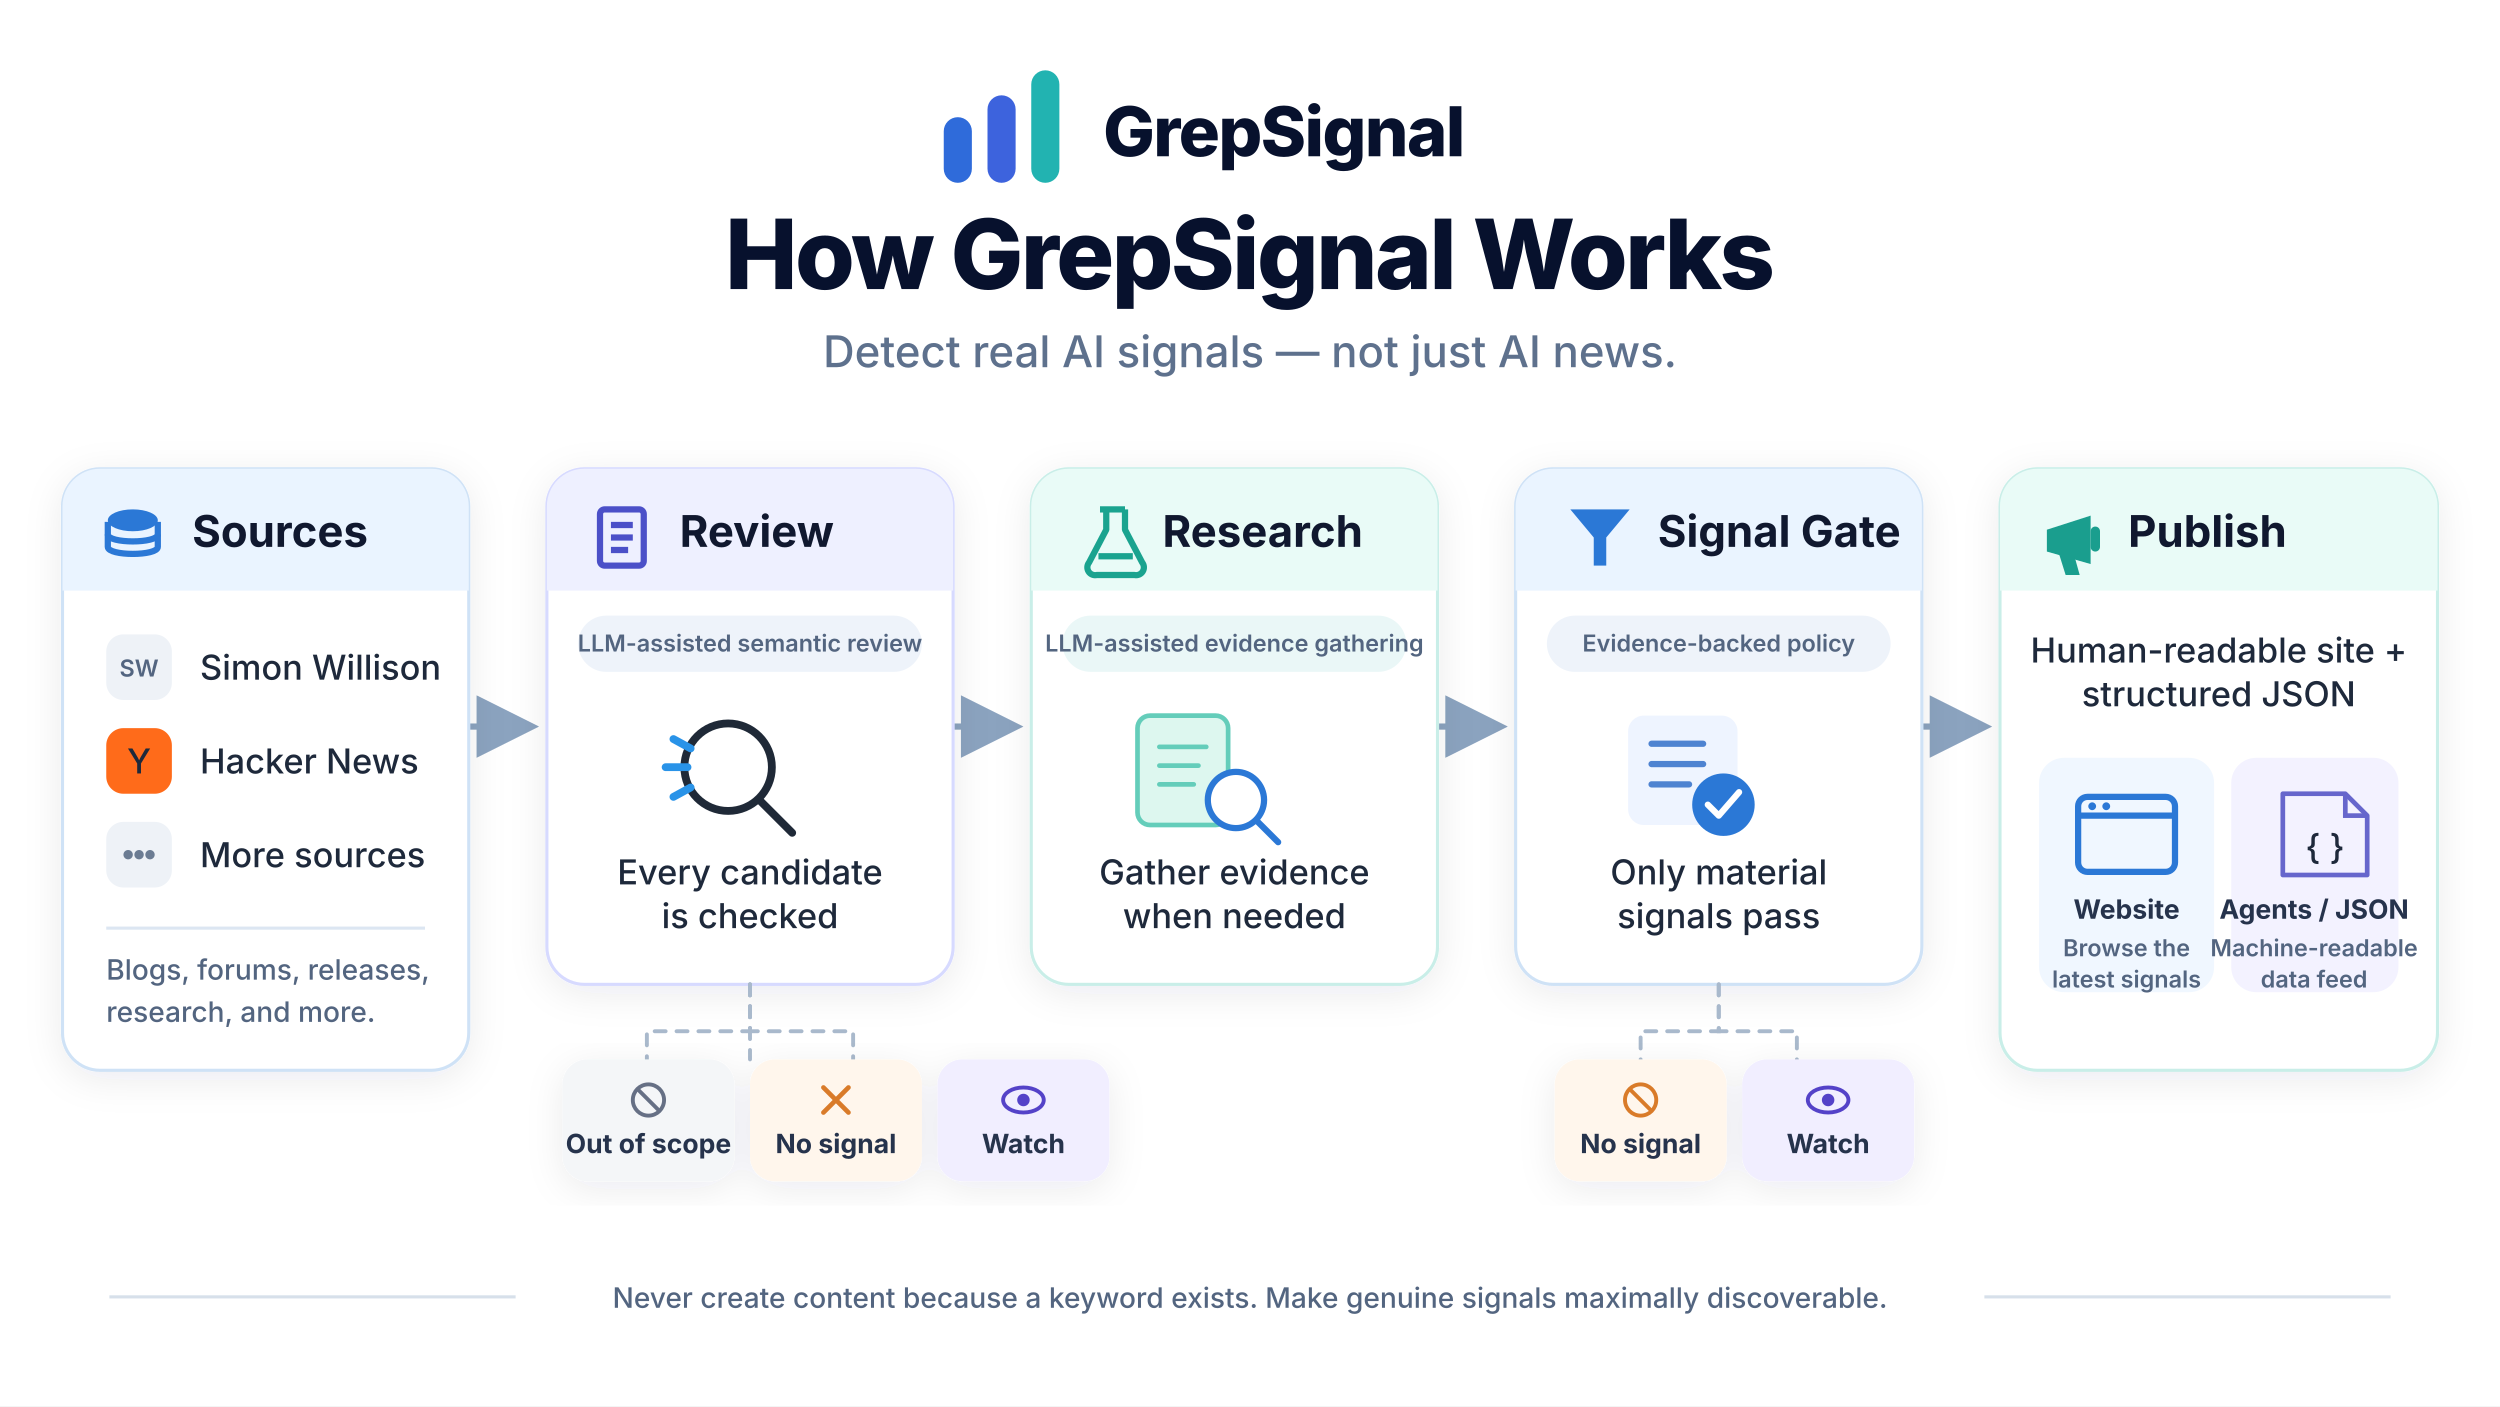
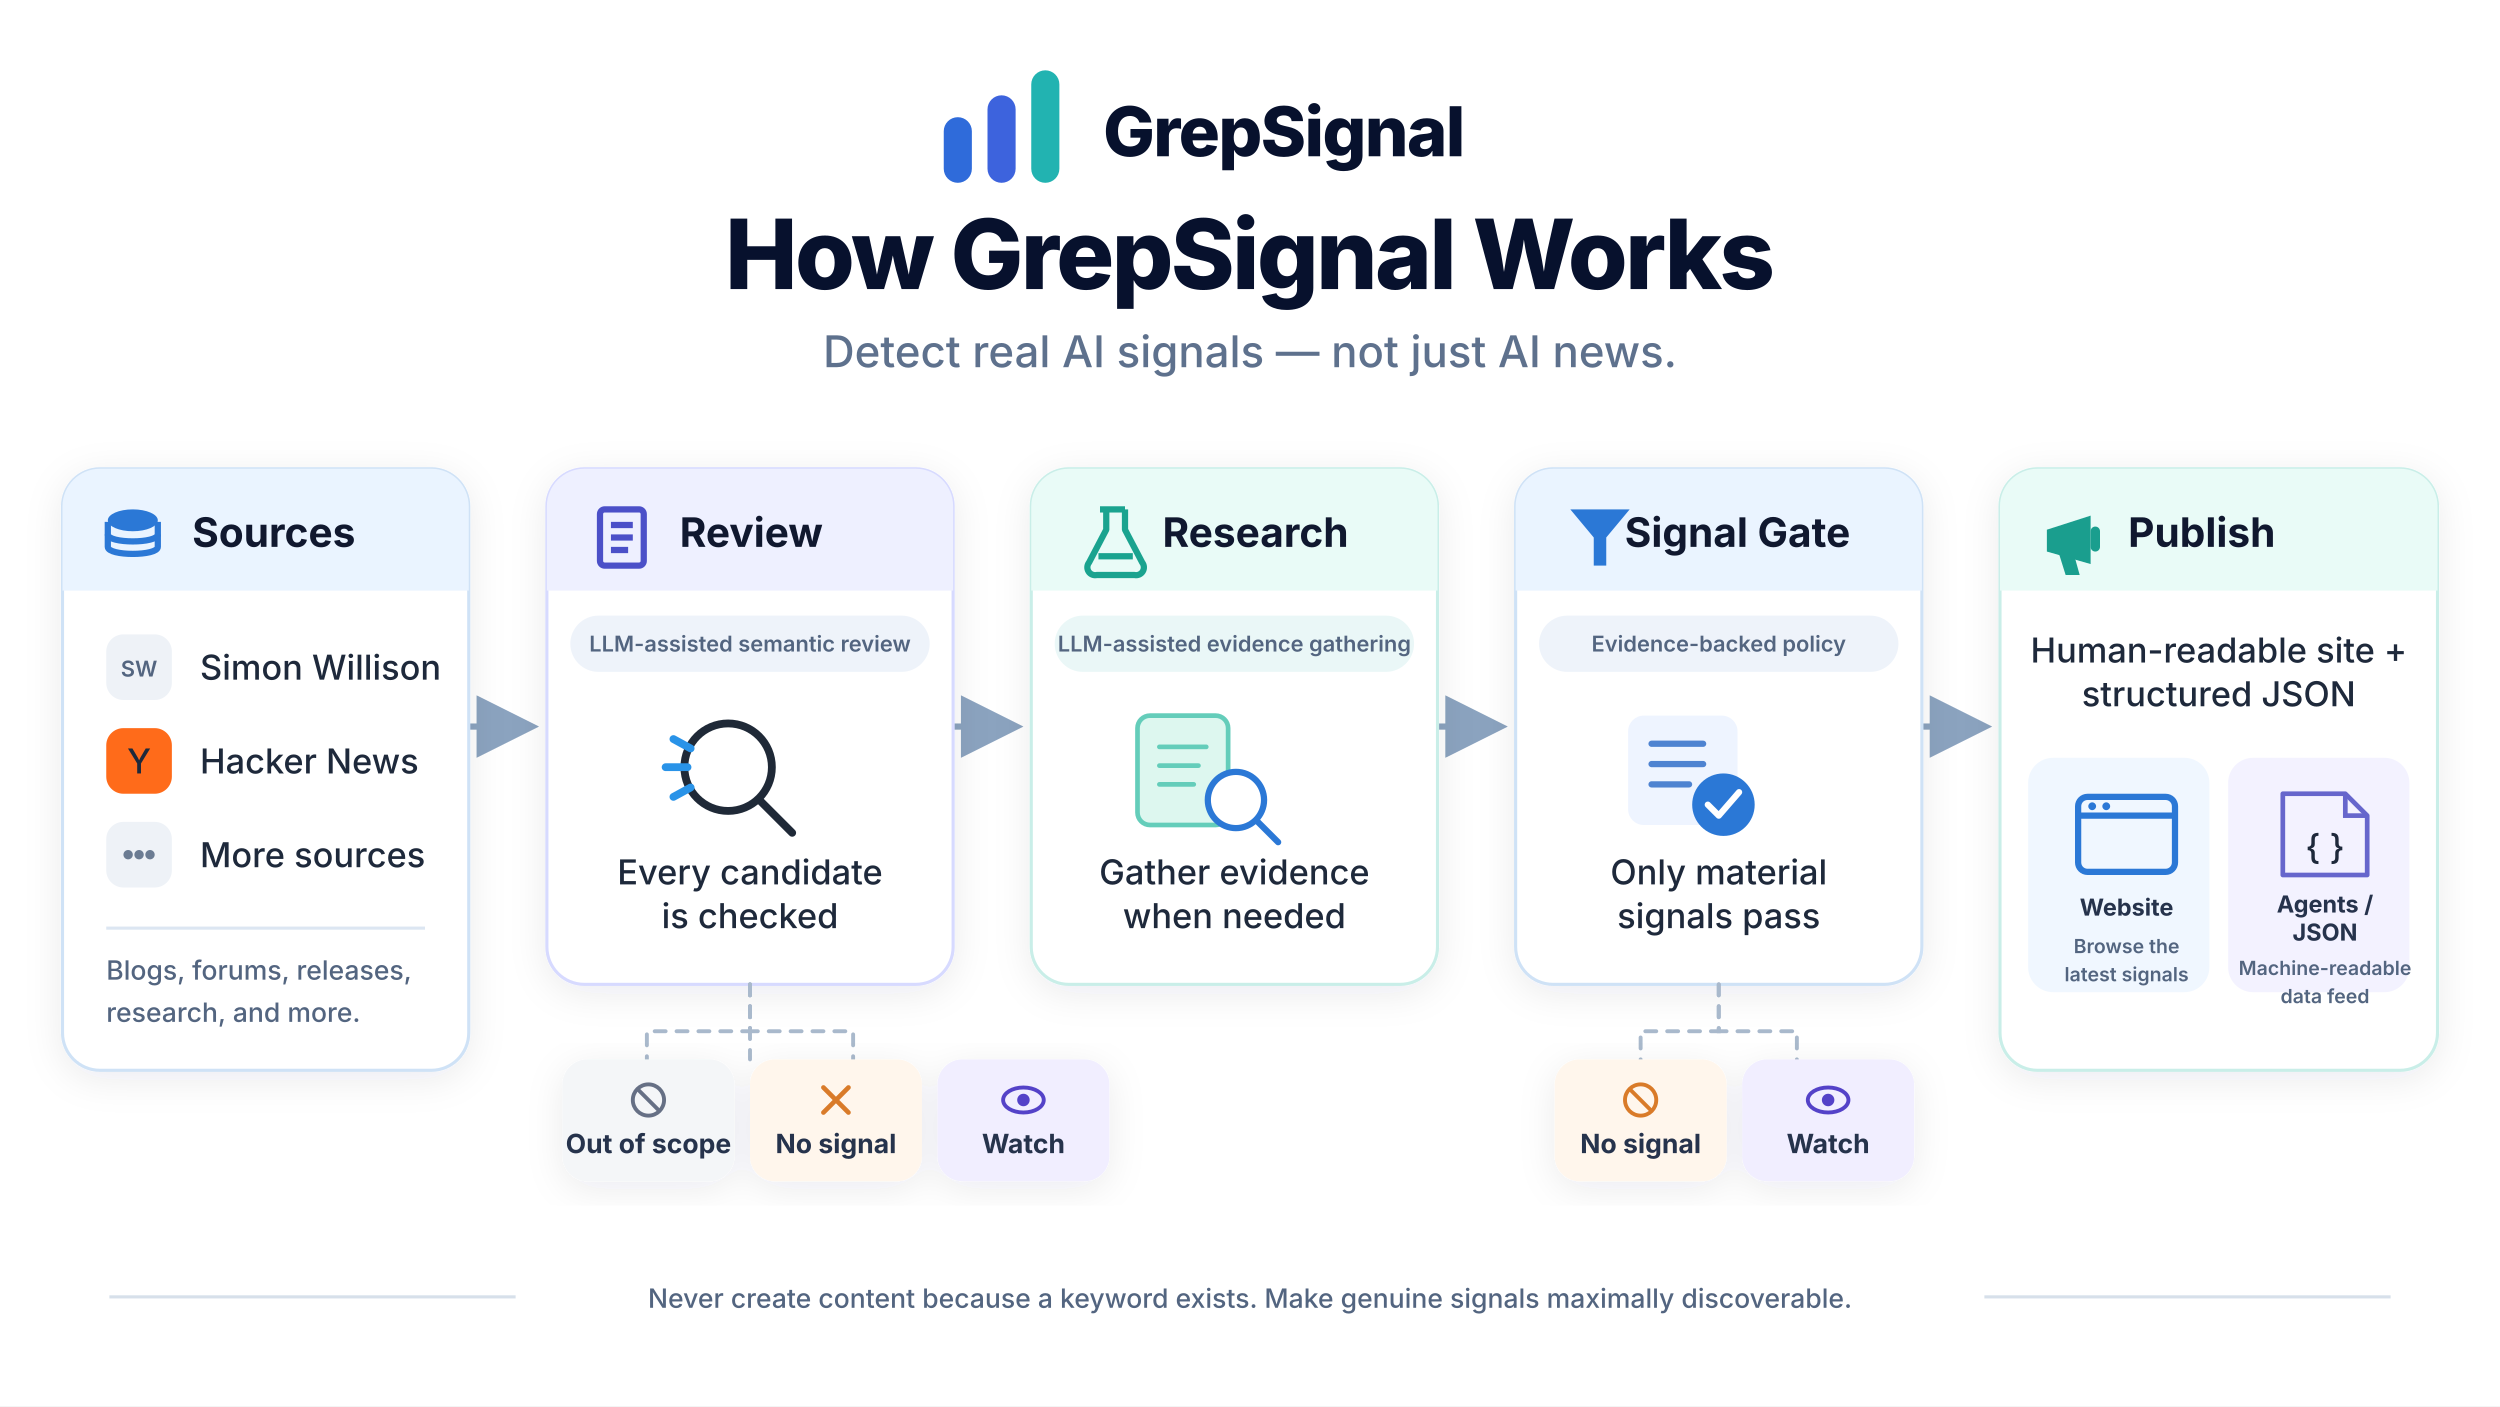
<svg xmlns="http://www.w3.org/2000/svg" width="1600" height="900" viewBox="0 0 1600 900" role="img" aria-labelledby="title desc">
  <defs>
    <filter id="shadow" x="-20%" y="-20%" width="140%" height="140%">
      <feDropShadow dx="0" dy="5" stdDeviation="12" flood-color="#172554" flood-opacity="0.08" />
    </filter>
    <marker id="arrow" markerWidth="10" markerHeight="10" refX="8" refY="5" orient="auto" markerUnits="strokeWidth">
      <path d="M 0 0 L 10 5 L 0 10 z" fill="#8BA3BF" />
    </marker>
    <style>
      .sans { font-family: Inter, ui-sans-serif, system-ui, -apple-system, BlinkMacSystemFont, "Segoe UI", sans-serif; }
      .title { font-size: 62px; font-weight: 760; fill: #07112D; letter-spacing: -1.7px; }
      .brand { font-size: 44px; font-weight: 760; fill: #07112D; letter-spacing: -1px; }
      .subtitle { font-size: 28px; font-weight: 500; fill: #5E718D; }
-       .panel-title { font-size: 28px; font-weight: 720; fill: #10182F; }
+       .panel-title { font-size: 26px; font-weight: 720; fill: #10182F; }
      .body { font-size: 22px; font-weight: 500; fill: #1E293B; }
-       .small { font-size: 18px; font-weight: 500; fill: #536580; }
-       .tiny { font-size: 15px; font-weight: 600; fill: #536580; }
+       .small { font-size: 17px; font-weight: 500; fill: #536580; }
+       .tiny { font-size: 14px; font-weight: 600; fill: #536580; }
      .outcome { font-size: 17px; font-weight: 650; fill: #26334C; }
+       .publish-label { font-size: 15px; font-weight: 700; fill: #26334C; }
+       .publish-copy { font-size: 12.5px; font-weight: 600; fill: #536580; }
      .arrowline { stroke: #8BA3BF; stroke-width: 4; fill: none; marker-end: url(#arrow); stroke-linecap: round; }
      .dash { stroke: #A9B9CC; stroke-width: 2.5; fill: none; stroke-dasharray: 7 7; stroke-linecap: round; }
    </style>
  </defs>
  <rect width="1600" height="900" fill="#FFFFFF" />
  <g transform="translate(604 45)">
    <rect x="0" y="30" width="18" height="42" rx="9" fill="#2F6BDA" />
    <rect x="28" y="16" width="18" height="56" rx="9" fill="#3D63DD" />
    <rect x="56" y="0" width="18" height="72" rx="9" fill="#22B3B1" />
    <text class="sans brand" x="102" y="55">GrepSignal</text>
  </g>
  <text class="sans title" x="800" y="185" text-anchor="middle">How GrepSignal Works</text>
  <text class="sans subtitle" x="800" y="235" text-anchor="middle">Detect real AI signals — not just AI news.</text>
  <path class="arrowline" d="M 300 465 L 337 465" />
  <path class="arrowline" d="M 610 465 L 647 465" />
  <path class="arrowline" d="M 920 465 L 957 465" />
  <path class="arrowline" d="M 1230 465 L 1267 465" />
  <g filter="url(#shadow)">
    <rect x="40" y="300" width="260" height="385" rx="24" fill="#FFFFFF" stroke="#CFE2F6" stroke-width="2" />
    <path d="M64 300 H276 A24 24 0 0 1 300 324 V378 H40 V324 A24 24 0 0 1 64 300 Z" fill="#EAF4FF" />
  </g>
  <g transform="translate(67 326)" fill="none" stroke="#2B78D6" stroke-width="4">
    <ellipse cx="18" cy="7" rx="16" ry="7" fill="#2B78D6" stroke="none" />
    <path d="M2 8 V24 C2 30 34 30 34 24 V8" />
    <path d="M2 16 C2 22 34 22 34 16" />
  </g>
  <text class="sans panel-title" x="123" y="350">Sources</text>
  <rect x="68" y="406" width="42" height="42" rx="11" fill="#EEF2F7" />
  <text class="sans tiny" x="89" y="433" text-anchor="middle" fill="#344256">SW</text>
  <text class="sans body" x="128" y="435">Simon Willison</text>
  <rect x="68" y="466" width="42" height="42" rx="11" fill="#FF6B1A" />
  <text class="sans body" x="89" y="495" text-anchor="middle" fill="#FFFFFF">Y</text>
  <text class="sans body" x="128" y="495">Hacker News</text>
  <rect x="68" y="526" width="42" height="42" rx="11" fill="#EEF2F7" />
  <circle cx="82" cy="547" r="3" fill="#6B7C93" />
  <circle cx="89" cy="547" r="3" fill="#6B7C93" />
  <circle cx="96" cy="547" r="3" fill="#6B7C93" />
  <text class="sans body" x="128" y="555">More sources</text>
  <line x1="68" y1="594" x2="272" y2="594" stroke="#DCE6F2" stroke-width="2" />
  <text class="sans small" x="68" y="627">Blogs, forums, releases,</text>
  <text class="sans small" x="68" y="654">research, and more.</text>
  <g filter="url(#shadow)">
    <rect x="350" y="300" width="260" height="330" rx="24" fill="#FFFFFF" stroke="#D7DAFF" stroke-width="2" />
    <path d="M374 300 H586 A24 24 0 0 1 610 324 V378 H350 V324 A24 24 0 0 1 374 300 Z" fill="#EEF0FF" />
  </g>
  <g transform="translate(380 326)" fill="none" stroke="#4B50C8" stroke-width="4" stroke-linejoin="round">
    <rect x="4" y="0" width="28" height="36" rx="3" />
    <path d="M11 10 H25 M11 18 H25 M11 26 H22" />
  </g>
  <text class="sans panel-title" x="435" y="350">Review</text>
-   <rect x="370" y="394" width="220" height="36" rx="18" fill="#EEF3FA" />
+   <rect x="365" y="394" width="230" height="36" rx="18" fill="#EEF3FA" />
  <text class="sans tiny" x="480" y="417" text-anchor="middle">LLM-assisted semantic review</text>
  <g transform="translate(424 455)" fill="none" stroke="#1F2937" stroke-width="5" stroke-linecap="round">
    <circle cx="42" cy="36" r="28" />
    <path d="M62 57 L83 78" />
    <path d="M2 36 H16 M7 18 L18 24 M7 55 L18 49" stroke="#2993E8" />
  </g>
  <text class="sans body" x="480" y="566" text-anchor="middle">Every candidate</text>
  <text class="sans body" x="480" y="594" text-anchor="middle">is checked</text>
  <path class="dash" d="M480 630 V660 H414 V678" />
  <path class="dash" d="M480 630 V678" />
  <path class="dash" d="M480 630 V660 H546 V678" />
  <g filter="url(#shadow)">
    <rect x="360" y="678" width="110" height="78" rx="16" fill="#F4F6F8" />
    <rect x="480" y="678" width="110" height="78" rx="16" fill="#FFF6EC" />
    <rect x="600" y="678" width="110" height="78" rx="16" fill="#F1EEFF" />
  </g>
  <circle cx="415" cy="704" r="10" fill="none" stroke="#667085" stroke-width="2.5" />
  <path d="M408 697 L422 711" stroke="#667085" stroke-width="2.5" />
  <text class="sans outcome" x="415" y="738" text-anchor="middle">Out of scope</text>
  <path d="M527 696 L543 712 M543 696 L527 712" stroke="#D97B29" stroke-width="3" stroke-linecap="round" />
  <text class="sans outcome" x="535" y="738" text-anchor="middle">No signal</text>
  <ellipse cx="655" cy="704" rx="13" ry="8" fill="none" stroke="#5442C8" stroke-width="2.5" />
  <circle cx="655" cy="704" r="4" fill="#5442C8" />
  <text class="sans outcome" x="655" y="738" text-anchor="middle">Watch</text>
  <g filter="url(#shadow)">
    <rect x="660" y="300" width="260" height="330" rx="24" fill="#FFFFFF" stroke="#C9EEE8" stroke-width="2" />
    <path d="M684 300 H896 A24 24 0 0 1 920 324 V378 H660 V324 A24 24 0 0 1 684 300 Z" fill="#E9FBF7" />
  </g>
  <g transform="translate(690 326)" fill="none" stroke="#1AA38F" stroke-width="4" stroke-linejoin="round">
    <path d="M14 0 H30 M18 0 V13 L7 34 A5 5 0 0 0 12 42 H36 A5 5 0 0 0 41 34 L30 13 V0" />
    <path d="M13 30 H35" />
  </g>
  <text class="sans panel-title" x="744" y="350">Research</text>
-   <rect x="680" y="394" width="220" height="36" rx="18" fill="#EAF7F7" />
+   <rect x="675" y="394" width="230" height="36" rx="18" fill="#EAF7F7" />
  <text class="sans tiny" x="790" y="417" text-anchor="middle">LLM-assisted evidence gathering</text>
  <g transform="translate(728 458)">
    <rect x="0" y="0" width="58" height="70" rx="8" fill="#DDF7EF" stroke="#64CDBA" stroke-width="3" />
    <path d="M14 20 H44 M14 32 H39 M14 44 H36" stroke="#64CDBA" stroke-width="3" stroke-linecap="round" />
    <circle cx="63" cy="54" r="18" fill="#FFFFFF" stroke="#2B78D6" stroke-width="4" />
    <path d="M76 67 L90 81" stroke="#2B78D6" stroke-width="4" stroke-linecap="round" />
  </g>
  <text class="sans body" x="790" y="566" text-anchor="middle">Gather evidence</text>
  <text class="sans body" x="790" y="594" text-anchor="middle">when needed</text>
  <g filter="url(#shadow)">
    <rect x="970" y="300" width="260" height="330" rx="24" fill="#FFFFFF" stroke="#CFE2F6" stroke-width="2" />
    <path d="M994 300 H1206 A24 24 0 0 1 1230 324 V378 H970 V324 A24 24 0 0 1 994 300 Z" fill="#EAF4FF" />
  </g>
  <path d="M1005 326 H1043 L1028 344 V362 H1020 V344 Z" fill="#2B78D6" />
-   <text class="sans panel-title" x="1061" y="350">Signal Gate</text>
-   <rect x="990" y="394" width="220" height="36" rx="18" fill="#EEF3FA" />
+   <text class="sans panel-title" x="1112" y="350" text-anchor="middle">Signal Gate</text>
+   <rect x="985" y="394" width="230" height="36" rx="18" fill="#EEF3FA" />
  <text class="sans tiny" x="1100" y="417" text-anchor="middle">Evidence-backed policy</text>
  <g transform="translate(1042 458)">
    <rect x="0" y="0" width="70" height="70" rx="10" fill="#EEF4FF" />
    <path d="M15 18 H48 M15 31 H48 M15 44 H39" stroke="#4E83D1" stroke-width="4" stroke-linecap="round" />
    <circle cx="61" cy="57" r="20" fill="#2B78D6" />
    <path d="M51 57 L58 64 L71 49" stroke="#FFFFFF" stroke-width="4" fill="none" stroke-linecap="round" stroke-linejoin="round" />
  </g>
  <text class="sans body" x="1100" y="566" text-anchor="middle">Only material</text>
  <text class="sans body" x="1100" y="594" text-anchor="middle">signals pass</text>
  <path class="dash" d="M1100 630 V660 H1050 V678" />
  <path class="dash" d="M1100 630 V660 H1150 V678" />
  <g filter="url(#shadow)">
    <rect x="995" y="678" width="110" height="78" rx="16" fill="#FFF6EC" />
    <rect x="1115" y="678" width="110" height="78" rx="16" fill="#F1EEFF" />
  </g>
  <circle cx="1050" cy="704" r="10" fill="none" stroke="#D97B29" stroke-width="2.5" />
  <path d="M1043 697 L1057 711" stroke="#D97B29" stroke-width="2.5" />
  <text class="sans outcome" x="1050" y="738" text-anchor="middle">No signal</text>
  <ellipse cx="1170" cy="704" rx="13" ry="8" fill="none" stroke="#5442C8" stroke-width="2.5" />
  <circle cx="1170" cy="704" r="4" fill="#5442C8" />
  <text class="sans outcome" x="1170" y="738" text-anchor="middle">Watch</text>
  <g filter="url(#shadow)">
    <rect x="1280" y="300" width="280" height="385" rx="24" fill="#FFFFFF" stroke="#C9EEE8" stroke-width="2" />
    <path d="M1304 300 H1536 A24 24 0 0 1 1560 324 V378 H1280 V324 A24 24 0 0 1 1304 300 Z" fill="#E9FBF7" />
  </g>
  <g transform="translate(1310 325)" fill="#1A9E8E">
    <path d="M0 14 L28 5 V36 L0 28 Z" />
    <rect x="28" y="12" width="6" height="16" rx="3" />
    <path d="M7 27 L12 43 H21 L16 25 Z" />
  </g>
  <text class="sans panel-title" x="1362" y="350">Publish</text>
  <text class="sans body" x="1420" y="424" text-anchor="middle">Human-readable site +</text>
  <text class="sans body" x="1420" y="452" text-anchor="middle">structured JSON</text>
-   <rect x="1305" y="485" width="112" height="150" rx="16" fill="#F0F7FF" />
-   <rect x="1428" y="485" width="107" height="150" rx="16" fill="#F3F2FF" />
+   <rect x="1298" y="485" width="116" height="150" rx="16" fill="#F0F7FF" />
+   <rect x="1426" y="485" width="116" height="150" rx="16" fill="#F3F2FF" />
  <rect x="1330" y="510" width="62" height="48" rx="6" fill="none" stroke="#2B78D6" stroke-width="4" />
  <line x1="1330" y1="522" x2="1392" y2="522" stroke="#2B78D6" stroke-width="4" />
  <circle cx="1339" cy="516" r="2.5" fill="#2B78D6" />
  <circle cx="1348" cy="516" r="2.5" fill="#2B78D6" />
-   <text class="sans outcome" x="1361" y="588" text-anchor="middle">Website</text>
-   <text class="sans tiny" x="1361" y="612" text-anchor="middle">Browse the</text>
-   <text class="sans tiny" x="1361" y="632" text-anchor="middle">latest signals</text>
+   <text class="sans publish-label" x="1361" y="586" text-anchor="middle">Website</text>
+   <text class="sans publish-copy" x="1361" y="610" text-anchor="middle">Browse the</text>
+   <text class="sans publish-copy" x="1361" y="628" text-anchor="middle">latest signals</text>
  <path d="M1461 508 H1501 L1515 522 V560 H1461 Z" fill="none" stroke="#6666CC" stroke-width="3" stroke-linejoin="round" />
  <path d="M1501 508 V522 H1515" fill="none" stroke="#6666CC" stroke-width="3" />
  <text class="sans body" x="1488" y="550" text-anchor="middle" fill="#6666CC">{ }</text>
-   <text class="sans outcome" x="1481" y="588" text-anchor="middle">Agents / JSON</text>
-   <text class="sans tiny" x="1481" y="612" text-anchor="middle">Machine-readable</text>
-   <text class="sans tiny" x="1481" y="632" text-anchor="middle">data feed</text>
+   <text class="sans publish-label" x="1488" y="584" text-anchor="middle">Agents /</text>
+   <text class="sans publish-label" x="1488" y="602" text-anchor="middle">JSON</text>
+   <text class="sans publish-copy" x="1488" y="624" text-anchor="middle">Machine-readable</text>
+   <text class="sans publish-copy" x="1488" y="642" text-anchor="middle">data feed</text>
  <line x1="70" y1="830" x2="330" y2="830" stroke="#D7E0EA" stroke-width="2" />
  <line x1="1270" y1="830" x2="1530" y2="830" stroke="#D7E0EA" stroke-width="2" />
  <text class="sans small" x="800" y="837" text-anchor="middle" fill="#5E718D">Never create content because a keyword exists. Make genuine signals maximally discoverable.</text>
</svg>
